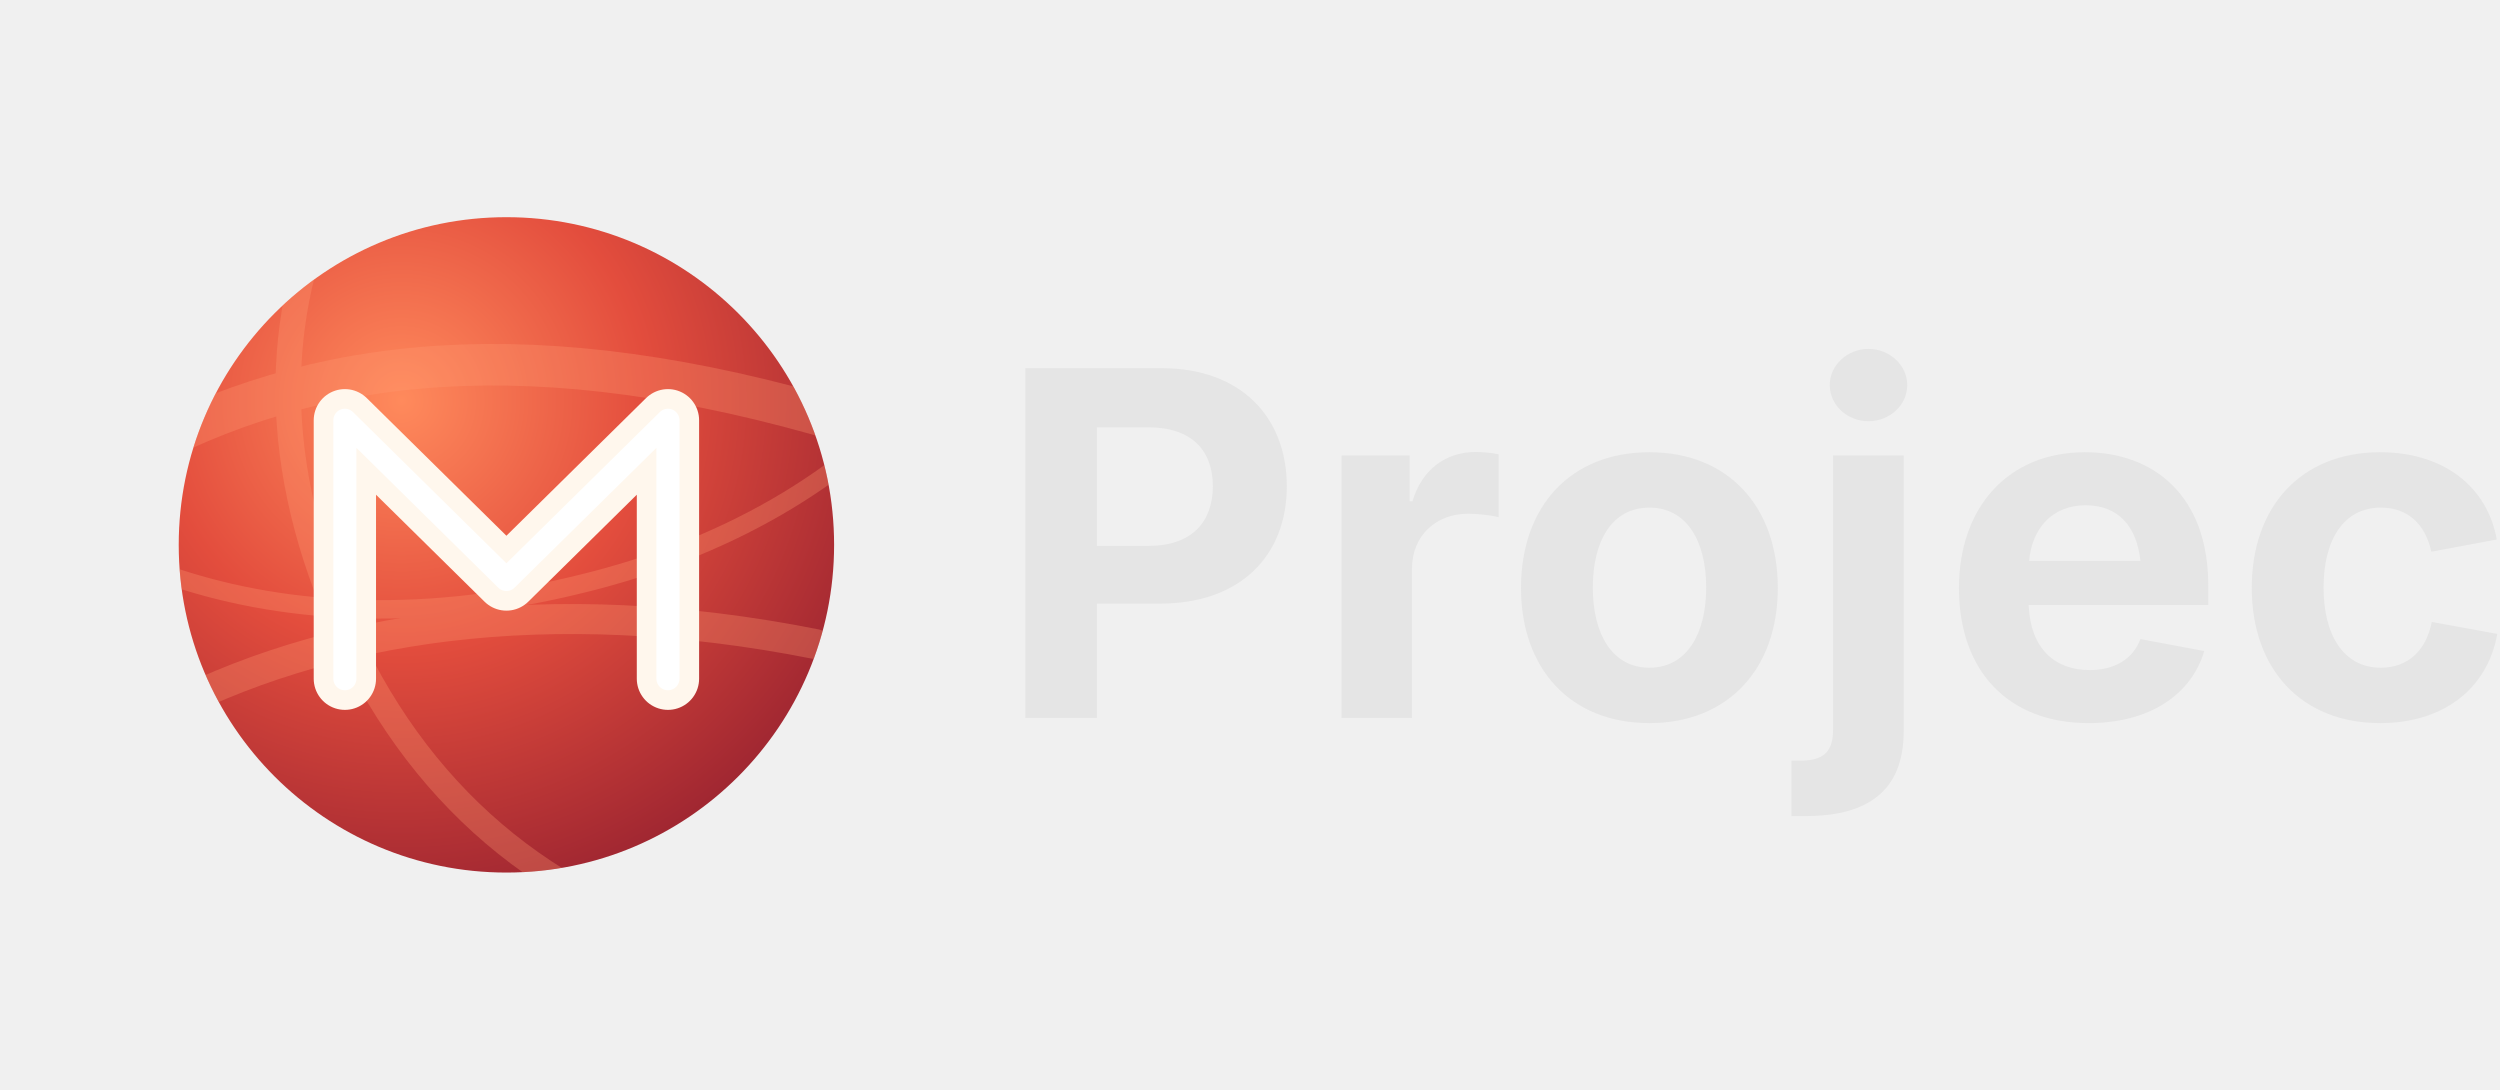
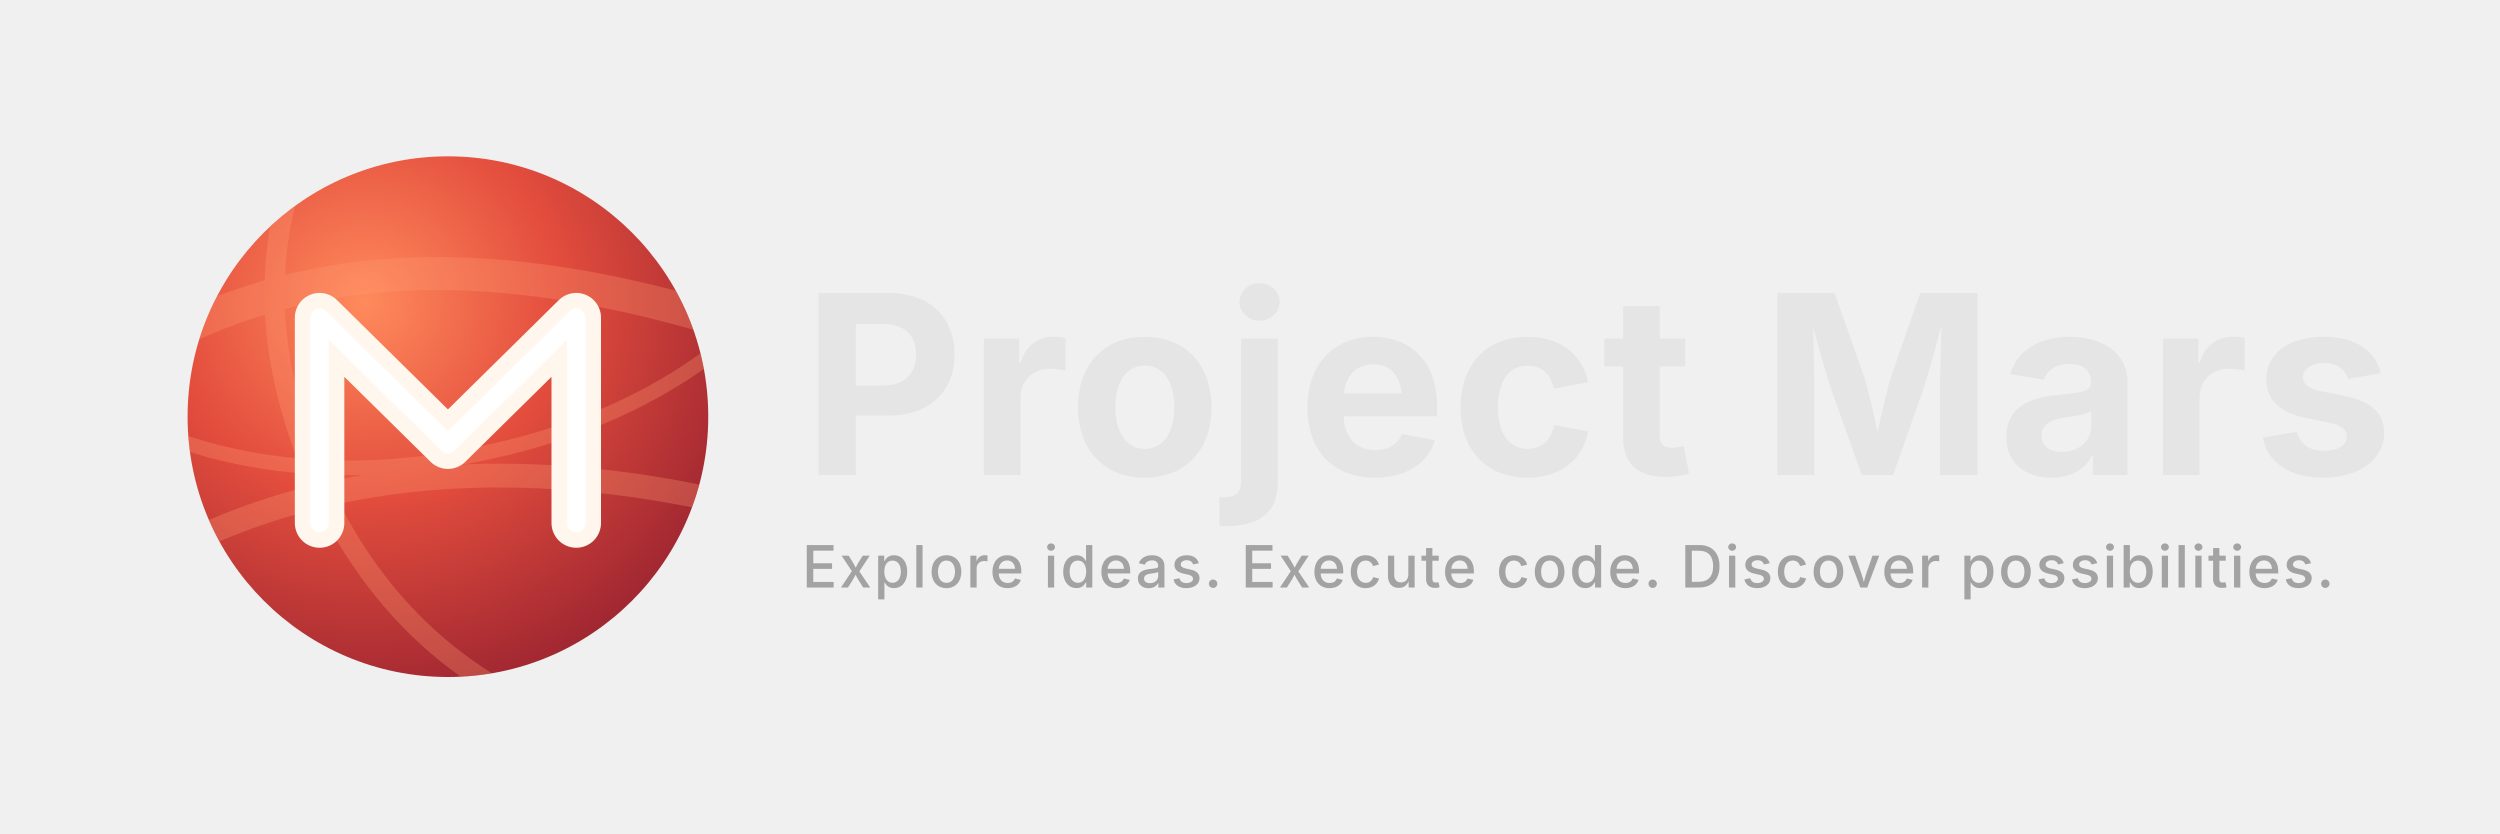
- <svg xmlns="http://www.w3.org/2000/svg" width="780" height="340" viewBox="0 0 780 340" role="img" aria-labelledby="title desc">
+ <svg xmlns="http://www.w3.org/2000/svg" width="1200" height="400" viewBox="0 0 1200 400" role="img" aria-labelledby="title desc">
  <defs>
    <radialGradient id="planet" cx="34%" cy="28%" r="78%">
      <stop offset="0" stop-color="#ff8a5c" />
      <stop offset=".48" stop-color="#e34d3d" />
      <stop offset="1" stop-color="#9f2631" />
    </radialGradient>
    <clipPath id="planetClip">
      <circle cx="256" cy="256" r="142" />
    </clipPath>
  </defs>
-   <g transform="translate(158 170) scale(0.72) translate(-256 -256)">
+   <g transform="translate(215 200) scale(0.88) translate(-256 -256)">
    <circle cx="256" cy="256" r="142" fill="url(#planet)" />
    <g clip-path="url(#planetClip)" fill="none" stroke="#ff9a72" stroke-linecap="round" opacity=".3">
      <path d="M92 218c81-45 177-55 311-15" stroke-width="18" />
      <path d="M104 330c73-39 170-54 286-31" stroke-width="13" />
      <path d="M179 106c-25 55-25 123 11 196s96 117 174 132" stroke-width="11" />
      <path d="M112 270c51 17 111 19 176 3 62-15 115-45 151-88" stroke-width="8" />
    </g>
    <path d="M186 314V202l70 69 70-69v112" fill="none" stroke="#fff7ed" stroke-width="27" stroke-linecap="round" stroke-linejoin="round" />
    <path d="M186 314V202l70 69 70-69v112" fill="none" stroke="#fff" stroke-width="10" stroke-linecap="round" stroke-linejoin="round" />
  </g>
-   <text x="310" y="224" font-family="ui-sans-serif, system-ui, -apple-system, 'Segoe UI', sans-serif" font-size="150" font-weight="700" letter-spacing="2" fill="#e5e5e5">Project Mars</text>
+   <text x="385" y="228" font-family="ui-sans-serif, system-ui, -apple-system, 'Segoe UI', sans-serif" font-size="120" font-weight="700" letter-spacing="2" fill="#e5e5e5">Project Mars</text>
+   <text x="385" y="282" font-family="ui-sans-serif, system-ui, -apple-system, 'Segoe UI', sans-serif" font-size="28" font-weight="500" letter-spacing="1" fill="#a3a3a3">Explore ideas. Execute code. Discover possibilities.</text>
</svg>
